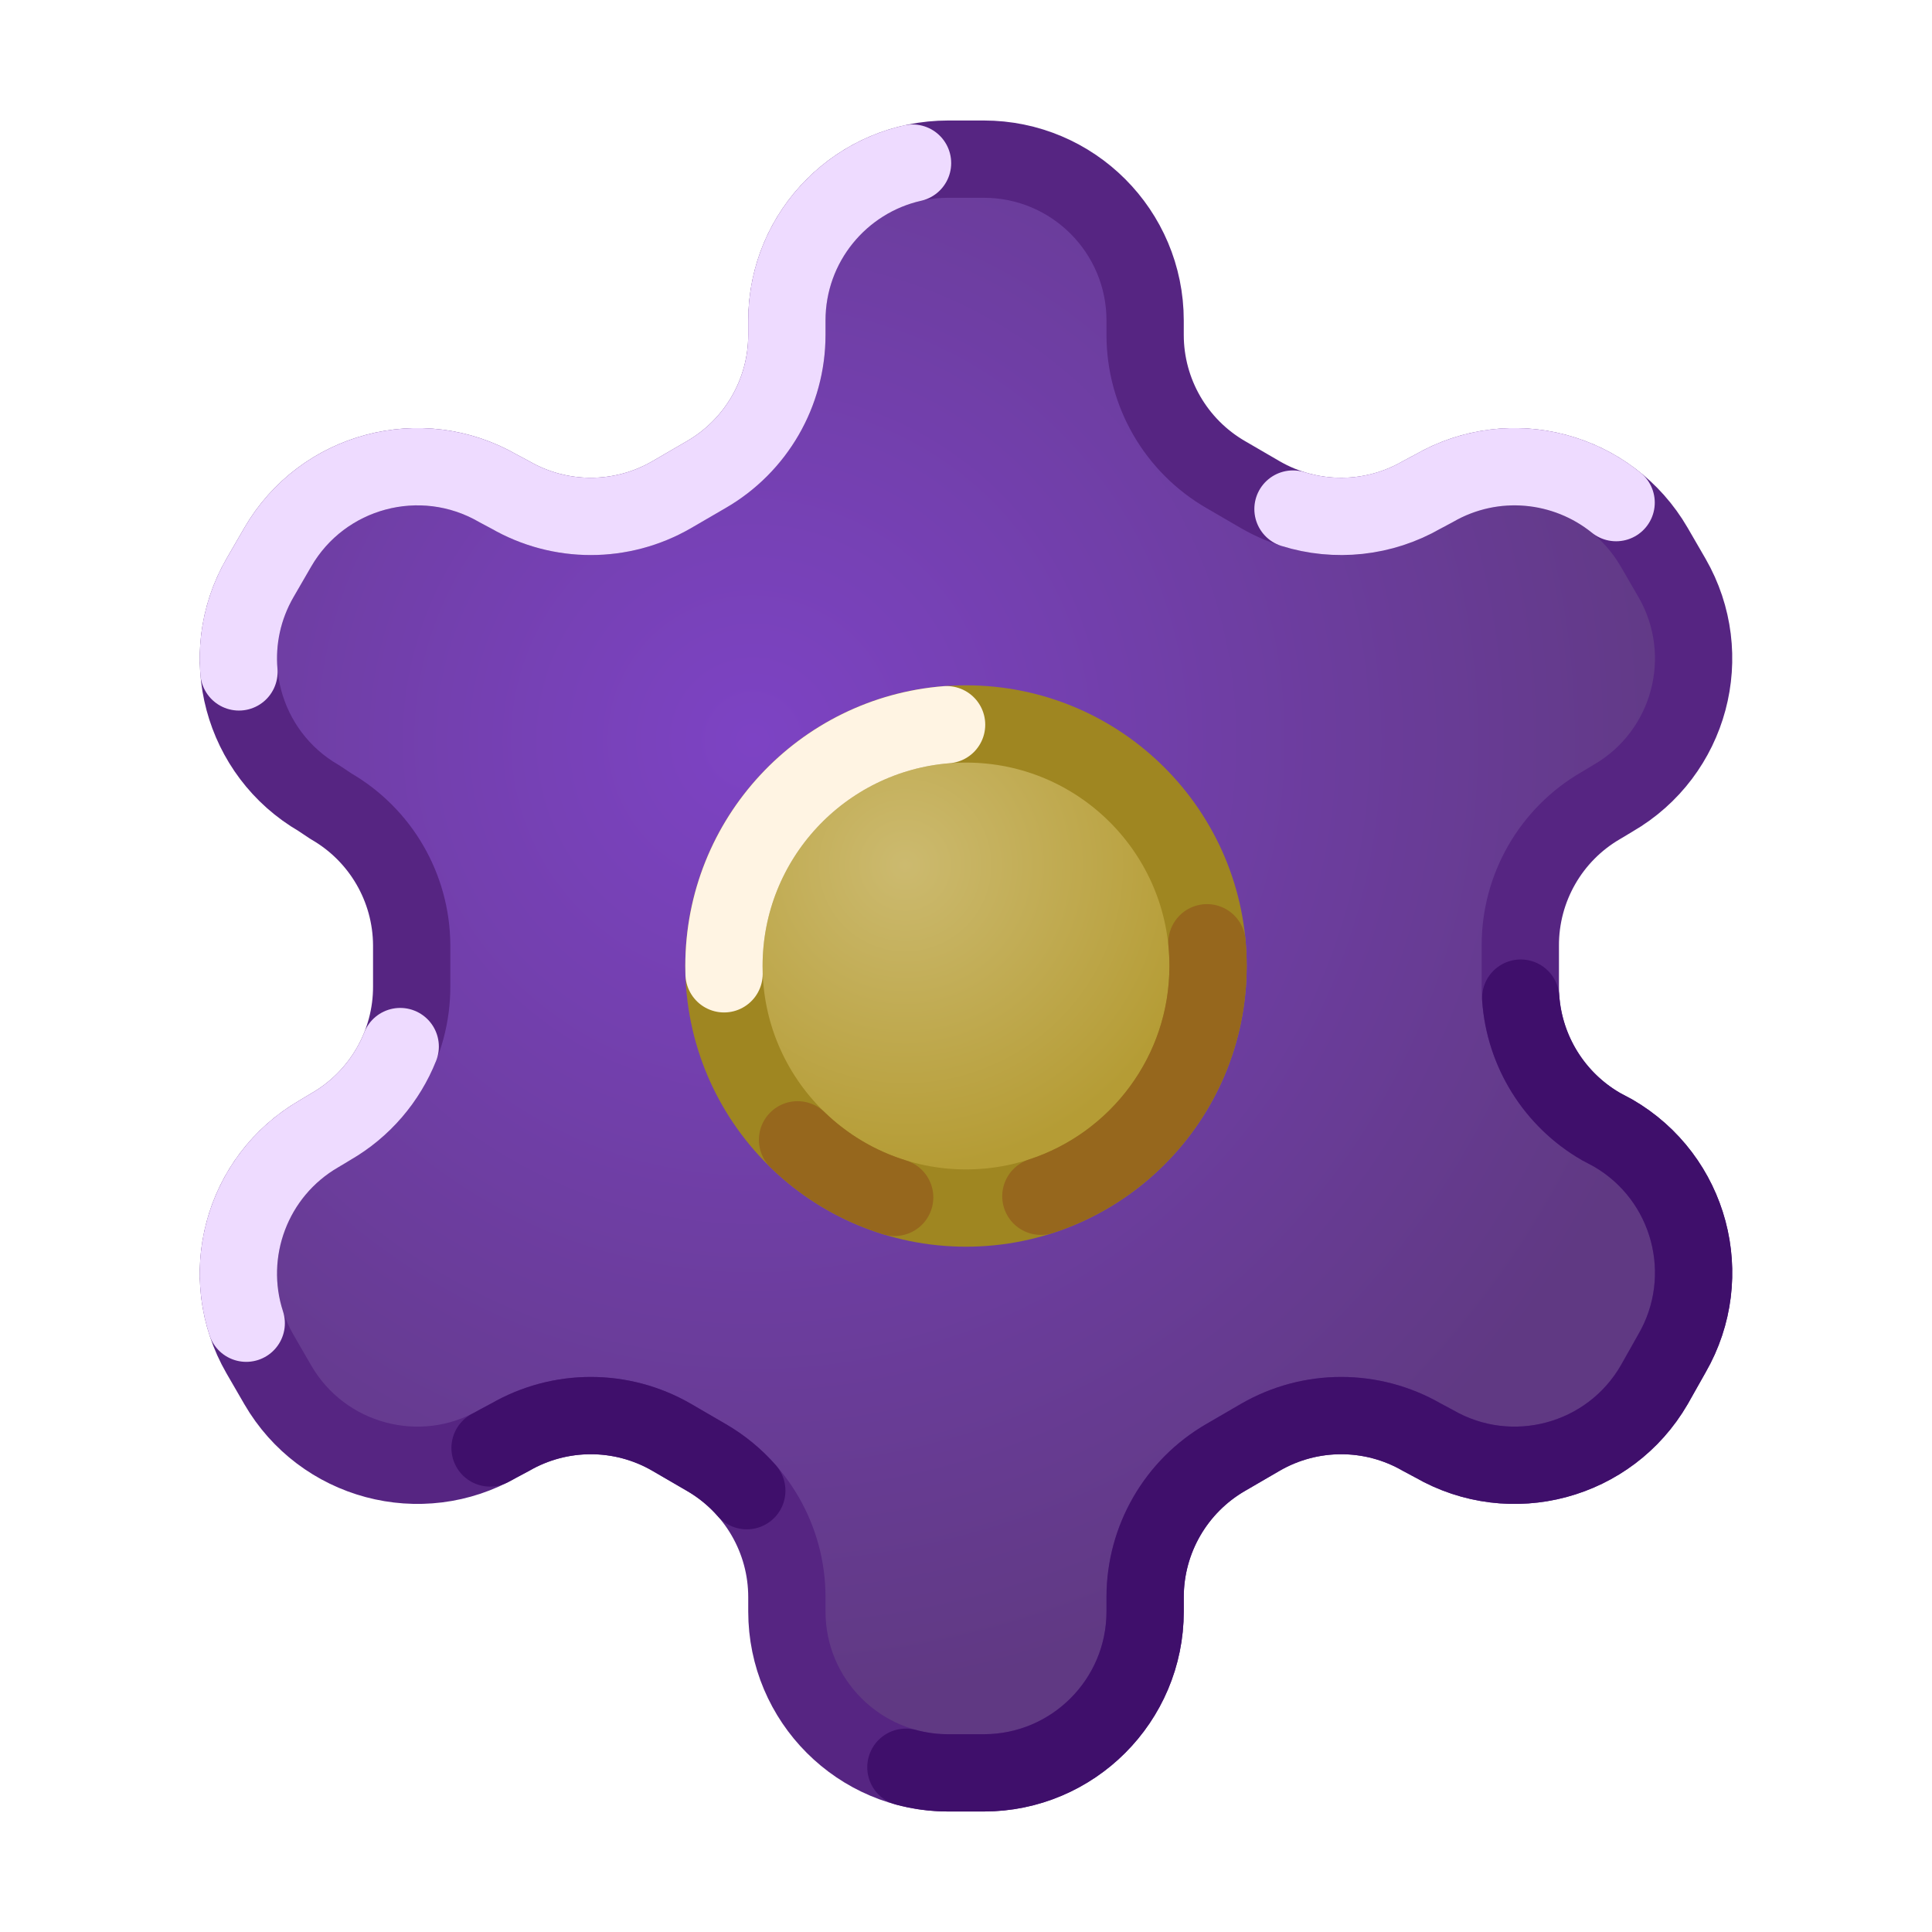
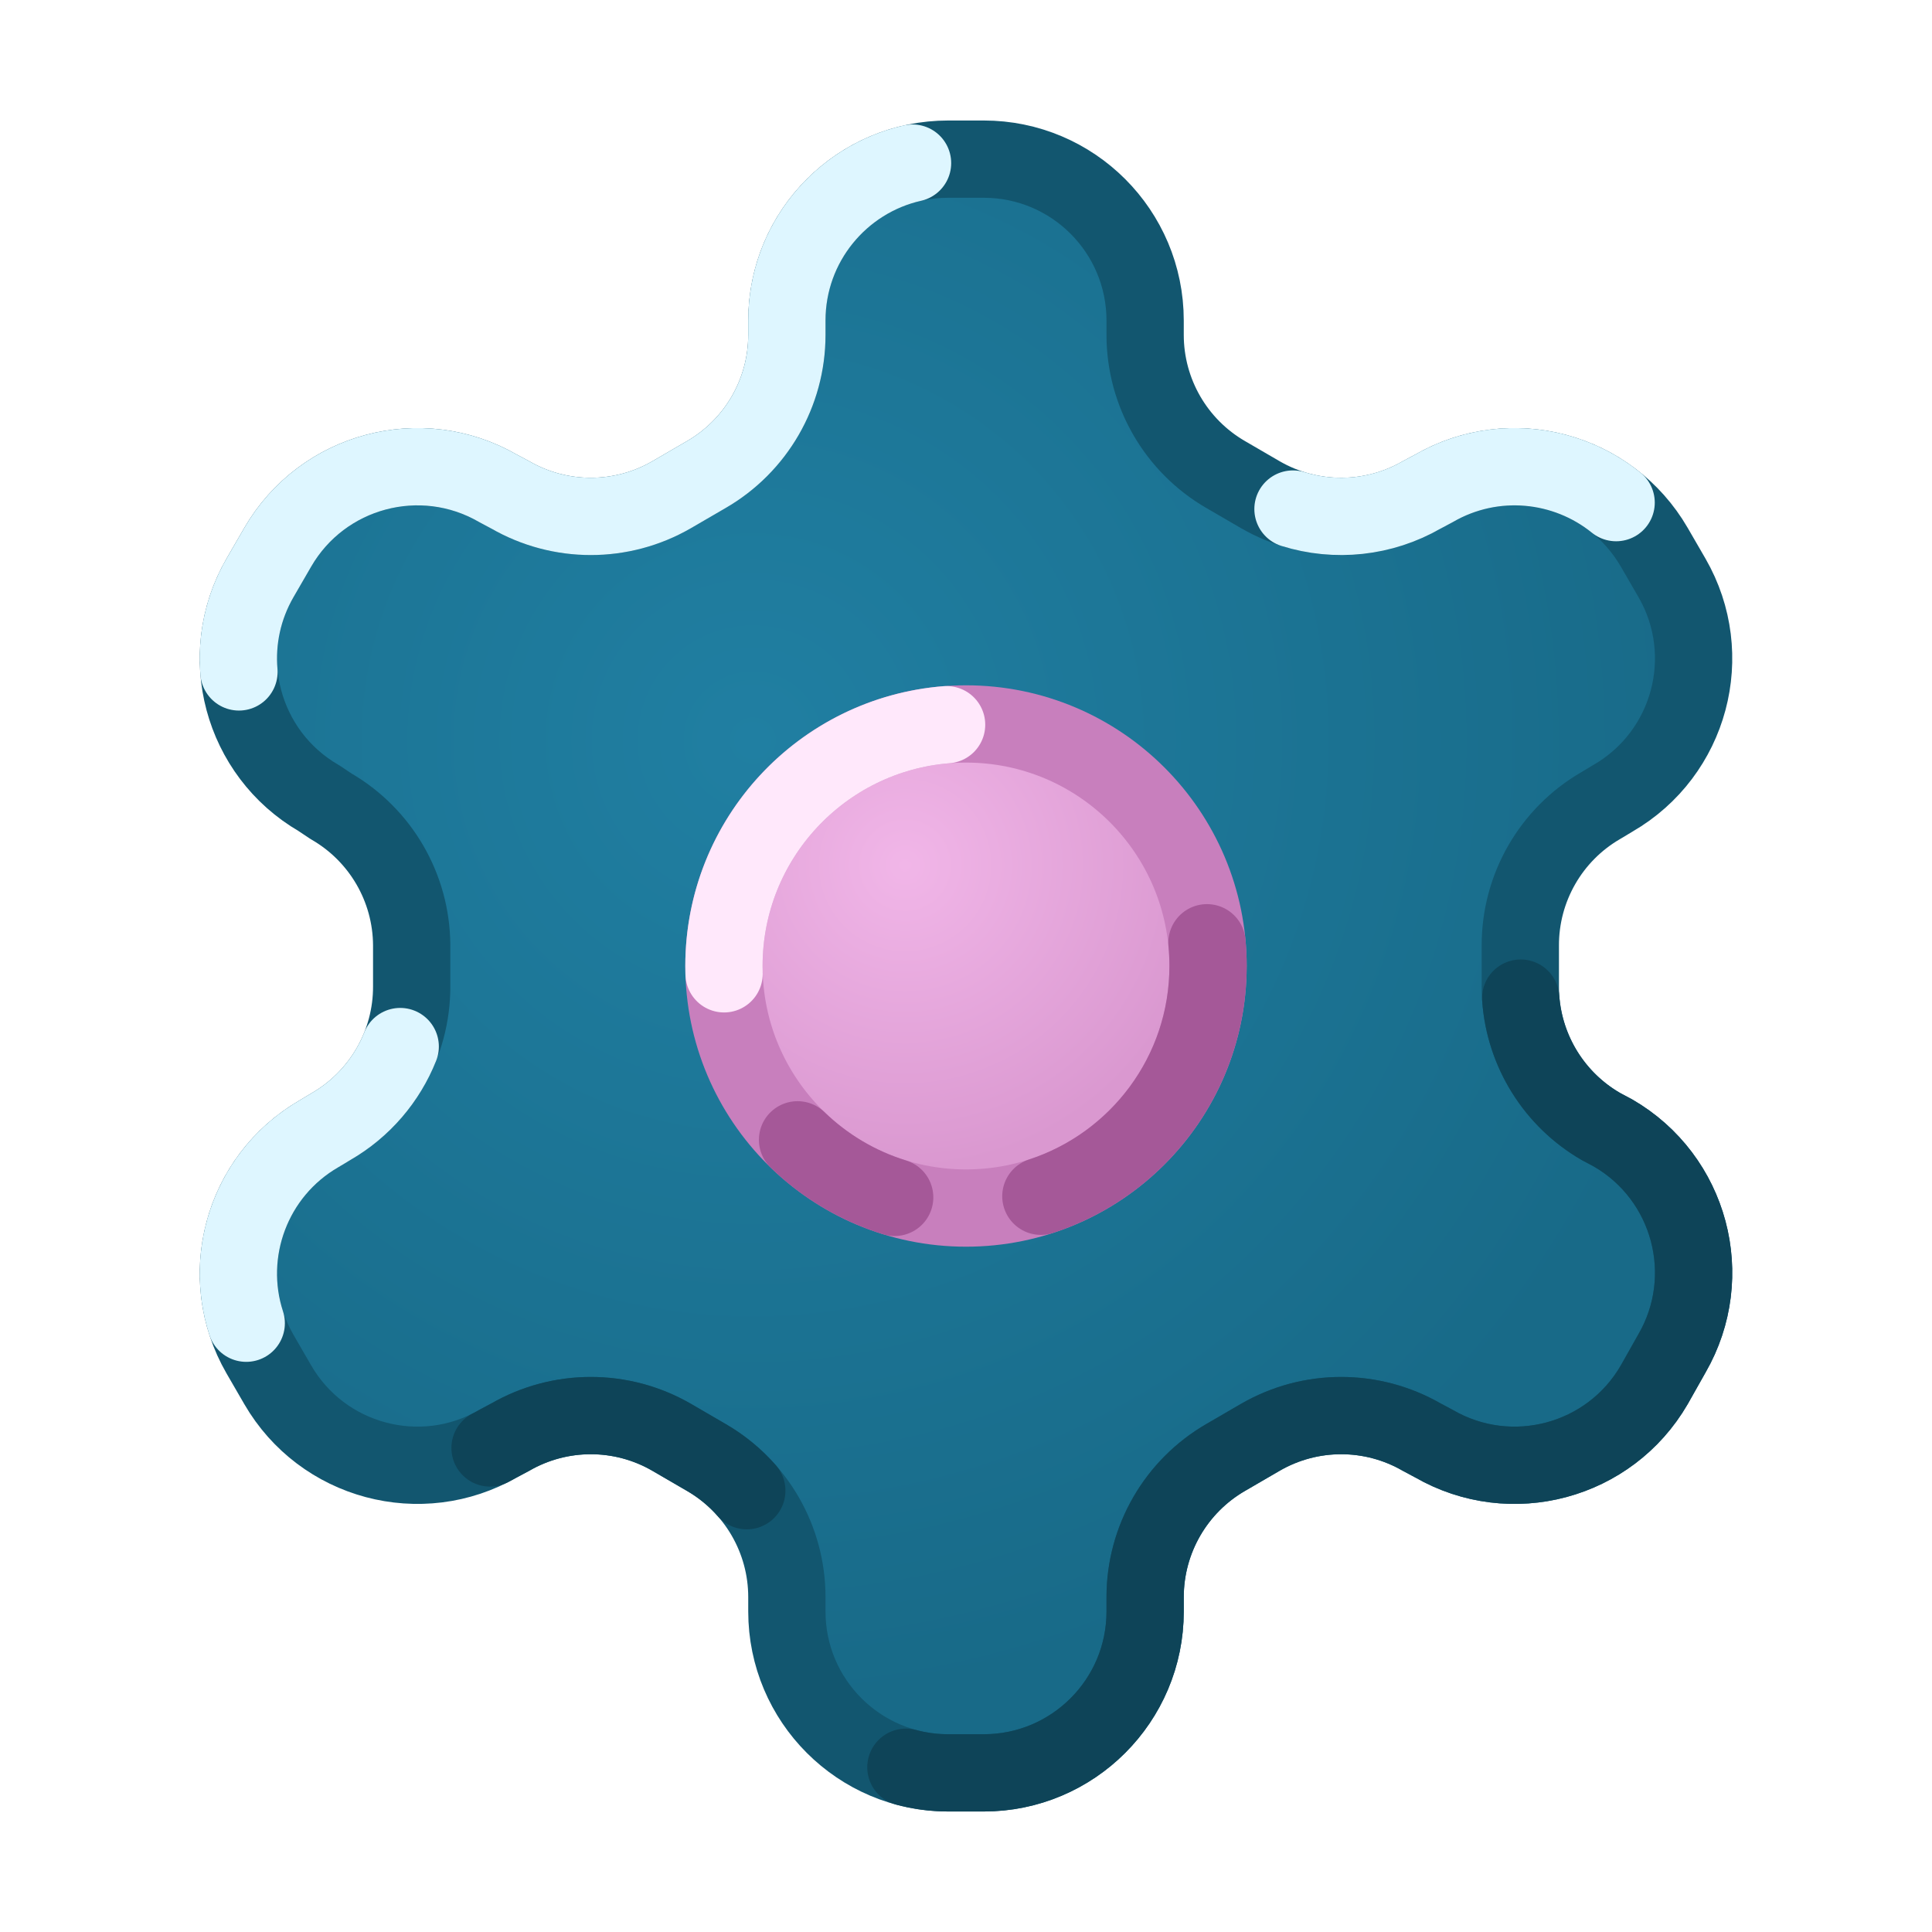
<svg xmlns="http://www.w3.org/2000/svg" width="250" height="250">
  <clipPath id="cl_3">
    <rect width="250" height="250" />
  </clipPath>
  <g clip-path="url(#cl_3)">
    <defs>
      <radialGradient id="gradient_0" gradientUnits="userSpaceOnUse" cx="-2.644" cy="-2.797" fx="-2.644" fy="-2.797" r="11.992" fr="0">
-         <stop offset="0" stop-color="#7D43C4" />
-         <stop offset="1" stop-color="#603983" />
+         <stop offset="0" stop-color="#207FA2" />
+         <stop offset="1" stop-color="#186A88" />
      </radialGradient>
    </defs>
    <path fill="url(#gradient_0)" transform="matrix(10.4408 0 0 10.4408 125 125)" d="M0.22 -10C0.22 -10 -0.22 -10 -0.22 -10C-1.325 -10 -2.22 -9.105 -2.22 -8C-2.22 -8 -2.22 -7.82 -2.22 -7.82C-2.221 -7.106 -2.602 -6.447 -3.22 -6.09C-3.22 -6.09 -3.65 -5.84 -3.65 -5.84C-4.269 -5.483 -5.031 -5.483 -5.65 -5.84C-5.65 -5.84 -5.8 -5.92 -5.8 -5.92C-6.756 -6.471 -7.977 -6.145 -8.53 -5.19C-8.53 -5.19 -8.75 -4.81 -8.75 -4.81C-9.301 -3.854 -8.975 -2.633 -8.02 -2.08C-8.02 -2.08 -7.87 -1.98 -7.87 -1.98C-7.255 -1.625 -6.874 -0.97 -6.87 -0.26C-6.87 -0.26 -6.87 0.25 -6.87 0.25C-6.867 0.967 -7.249 1.631 -7.87 1.99C-7.87 1.99 -8.02 2.08 -8.02 2.08C-8.975 2.633 -9.301 3.854 -8.75 4.81C-8.75 4.81 -8.53 5.19 -8.53 5.19C-7.977 6.145 -6.756 6.471 -5.8 5.92C-5.8 5.92 -5.65 5.84 -5.65 5.84C-5.031 5.483 -4.269 5.483 -3.65 5.84C-3.65 5.84 -3.22 6.09 -3.22 6.09C-2.602 6.447 -2.221 7.106 -2.22 7.82C-2.22 7.82 -2.22 8 -2.22 8C-2.22 9.105 -1.325 10 -0.22 10C-0.22 10 0.22 10 0.22 10C1.325 10 2.22 9.105 2.22 8C2.22 8 2.22 7.82 2.22 7.82C2.221 7.106 2.602 6.447 3.22 6.09C3.22 6.09 3.65 5.84 3.65 5.84C4.269 5.483 5.031 5.483 5.65 5.84C5.65 5.84 5.8 5.92 5.8 5.92C6.756 6.471 7.977 6.145 8.53 5.19C8.53 5.19 8.75 4.8 8.75 4.8C9.301 3.844 8.975 2.623 8.02 2.07C8.02 2.07 7.87 1.99 7.87 1.99C7.249 1.631 6.867 0.967 6.87 0.25C6.87 0.25 6.87 -0.25 6.87 -0.25C6.867 -0.967 7.249 -1.631 7.87 -1.99C7.87 -1.99 8.02 -2.08 8.02 -2.08C8.975 -2.633 9.301 -3.854 8.75 -4.81C8.75 -4.81 8.53 -5.19 8.53 -5.19C7.977 -6.145 6.756 -6.471 5.8 -5.92C5.8 -5.92 5.65 -5.84 5.65 -5.84C5.031 -5.483 4.269 -5.483 3.65 -5.84C3.65 -5.84 3.22 -6.09 3.22 -6.09C2.602 -6.447 2.221 -7.106 2.22 -7.82C2.22 -7.82 2.22 -8 2.22 -8C2.22 -9.105 1.325 -10 0.22 -10C0.22 -10 0.22 -10 0.22 -10Z" />
-     <path fill="none" stroke="#562582" stroke-width="10" stroke-linecap="round" stroke-linejoin="round" d="M127.297 20.592C127.297 20.592 122.703 20.592 122.703 20.592C111.17 20.592 101.821 29.941 101.821 41.474C101.821 41.474 101.821 43.353 101.821 43.353C101.814 50.806 97.835 57.689 91.381 61.416C91.381 61.416 86.891 64.026 86.891 64.026C80.43 67.756 72.47 67.756 66.01 64.026C66.01 64.026 64.444 63.191 64.444 63.191C54.466 57.435 41.713 60.846 35.94 70.812C35.94 70.812 33.643 74.78 33.643 74.78C27.888 84.757 31.298 97.51 41.265 103.283C41.265 103.283 42.831 104.327 42.831 104.327C49.253 108.035 53.227 114.87 53.272 122.285C53.272 122.285 53.272 127.61 53.272 127.61C53.302 135.1 49.318 142.032 42.831 145.777C42.831 145.777 41.265 146.717 41.265 146.717C31.298 152.49 27.888 165.243 33.643 175.22C33.643 175.22 35.94 179.188 35.94 179.188C41.713 189.155 54.466 192.565 64.444 186.809C64.444 186.809 66.01 185.974 66.01 185.974C72.47 182.244 80.43 182.244 86.891 185.974C86.891 185.974 91.381 188.584 91.381 188.584C97.835 192.311 101.814 199.194 101.821 206.647C101.821 206.647 101.821 208.526 101.821 208.526C101.821 220.059 111.17 229.408 122.703 229.408C122.703 229.408 127.297 229.408 127.297 229.408C138.83 229.408 148.179 220.059 148.179 208.526C148.179 208.526 148.179 206.647 148.179 206.647C148.186 199.194 152.165 192.311 158.619 188.584C158.619 188.584 163.109 185.974 163.109 185.974C169.57 182.244 177.53 182.244 183.99 185.974C183.99 185.974 185.557 186.809 185.557 186.809C195.534 192.565 208.287 189.155 214.06 179.188C214.06 179.188 216.357 175.116 216.357 175.116C222.112 165.139 218.702 152.385 208.735 146.612C208.735 146.612 207.169 145.777 207.169 145.777C200.682 142.032 196.698 135.1 196.728 127.61C196.728 127.61 196.728 122.39 196.728 122.39C196.698 114.9 200.682 107.968 207.169 104.223C207.169 104.223 208.735 103.283 208.735 103.283C218.702 97.51 222.112 84.757 216.357 74.78C216.357 74.78 214.06 70.812 214.06 70.812C208.287 60.846 195.534 57.435 185.557 63.191C185.557 63.191 183.99 64.026 183.99 64.026C177.53 67.756 169.57 67.756 163.109 64.026C163.109 64.026 158.619 61.416 158.619 61.416C152.165 57.689 148.186 50.806 148.179 43.353C148.179 43.353 148.179 41.474 148.179 41.474C148.179 29.941 138.83 20.592 127.297 20.592C127.297 20.592 127.297 20.592 127.297 20.592Z" />
-     <path fill="none" stroke="#3F0F6B" stroke-width="10" stroke-linecap="round" stroke-linejoin="round" d="M117.223 228.681C118.969 229.155 120.807 229.408 122.703 229.408C122.703 229.408 127.297 229.408 127.297 229.408C138.83 229.408 148.179 220.059 148.179 208.526C148.179 208.526 148.179 206.647 148.179 206.647C148.186 199.194 152.165 192.311 158.619 188.584C158.619 188.584 163.109 185.974 163.109 185.974C169.57 182.244 177.53 182.244 183.99 185.974C183.99 185.974 185.557 186.809 185.557 186.809C195.534 192.565 208.287 189.155 214.06 179.188C214.06 179.188 216.357 175.116 216.357 175.116C222.112 165.139 218.702 152.385 208.735 146.612C208.735 146.612 207.169 145.777 207.169 145.777C201.131 142.291 197.261 136.043 196.779 129.155" />
-     <path fill="none" stroke="#3F0F6B" stroke-width="10" stroke-linecap="round" stroke-linejoin="round" d="M63.413 187.366C63.76 187.191 64.103 187.006 64.444 186.809C64.444 186.809 66.01 185.974 66.01 185.974C72.47 182.244 80.43 182.244 86.891 185.974C86.891 185.974 91.381 188.584 91.381 188.584C93.386 189.742 95.153 191.205 96.635 192.895" />
-     <path fill="none" stroke="#EEDBFF" stroke-width="10" stroke-linecap="round" stroke-linejoin="round" d="M118.083 21.105C108.773 23.208 101.821 31.529 101.821 41.474C101.821 41.474 101.821 43.353 101.821 43.353C101.814 50.806 97.835 57.689 91.381 61.416C91.381 61.416 86.891 64.026 86.891 64.026C80.43 67.756 72.47 67.756 66.01 64.026C66.01 64.026 64.444 63.191 64.444 63.191C54.466 57.435 41.713 60.846 35.94 70.812C35.94 70.812 33.643 74.78 33.643 74.78C31.434 78.61 30.575 82.849 30.92 86.946" />
-     <path fill="none" stroke="#EEDBFF" stroke-width="10" stroke-linecap="round" stroke-linejoin="round" d="M209.126 65.039C202.604 59.766 193.254 58.75 185.557 63.191C185.557 63.191 183.99 64.026 183.99 64.026C178.875 66.979 172.819 67.594 167.312 65.871" />
-     <path fill="none" stroke="#EEDBFF" stroke-width="10" stroke-linecap="round" stroke-linejoin="round" d="M51.788 135.425C50.077 139.715 46.962 143.392 42.831 145.777C42.831 145.777 41.265 146.717 41.265 146.717C32.59 151.742 28.882 162.055 31.862 171.223" />
+     <path fill="none" stroke="#12566F" stroke-width="10" stroke-linecap="round" stroke-linejoin="round" d="M127.297 20.592C127.297 20.592 122.703 20.592 122.703 20.592C111.17 20.592 101.821 29.941 101.821 41.474C101.821 41.474 101.821 43.353 101.821 43.353C101.814 50.806 97.835 57.689 91.381 61.416C91.381 61.416 86.891 64.026 86.891 64.026C80.43 67.756 72.47 67.756 66.01 64.026C66.01 64.026 64.444 63.191 64.444 63.191C54.466 57.435 41.713 60.846 35.94 70.812C35.94 70.812 33.643 74.78 33.643 74.78C27.888 84.757 31.298 97.51 41.265 103.283C41.265 103.283 42.831 104.327 42.831 104.327C49.253 108.035 53.227 114.87 53.272 122.285C53.272 122.285 53.272 127.61 53.272 127.61C53.302 135.1 49.318 142.032 42.831 145.777C42.831 145.777 41.265 146.717 41.265 146.717C31.298 152.49 27.888 165.243 33.643 175.22C33.643 175.22 35.94 179.188 35.94 179.188C41.713 189.155 54.466 192.565 64.444 186.809C64.444 186.809 66.01 185.974 66.01 185.974C72.47 182.244 80.43 182.244 86.891 185.974C86.891 185.974 91.381 188.584 91.381 188.584C97.835 192.311 101.814 199.194 101.821 206.647C101.821 206.647 101.821 208.526 101.821 208.526C101.821 220.059 111.17 229.408 122.703 229.408C122.703 229.408 127.297 229.408 127.297 229.408C138.83 229.408 148.179 220.059 148.179 208.526C148.179 208.526 148.179 206.647 148.179 206.647C148.186 199.194 152.165 192.311 158.619 188.584C158.619 188.584 163.109 185.974 163.109 185.974C169.57 182.244 177.53 182.244 183.99 185.974C183.99 185.974 185.557 186.809 185.557 186.809C195.534 192.565 208.287 189.155 214.06 179.188C214.06 179.188 216.357 175.116 216.357 175.116C222.112 165.139 218.702 152.385 208.735 146.612C208.735 146.612 207.169 145.777 207.169 145.777C200.682 142.032 196.698 135.1 196.728 127.61C196.728 127.61 196.728 122.39 196.728 122.39C196.698 114.9 200.682 107.968 207.169 104.223C207.169 104.223 208.735 103.283 208.735 103.283C218.702 97.51 222.112 84.757 216.357 74.78C216.357 74.78 214.06 70.812 214.06 70.812C208.287 60.846 195.534 57.435 185.557 63.191C185.557 63.191 183.99 64.026 183.99 64.026C177.53 67.756 169.57 67.756 163.109 64.026C163.109 64.026 158.619 61.416 158.619 61.416C152.165 57.689 148.186 50.806 148.179 43.353C148.179 43.353 148.179 41.474 148.179 41.474C148.179 29.941 138.83 20.592 127.297 20.592C127.297 20.592 127.297 20.592 127.297 20.592Z" />
+     <path fill="none" stroke="#0E4458" stroke-width="10" stroke-linecap="round" stroke-linejoin="round" d="M117.223 228.681C118.969 229.155 120.807 229.408 122.703 229.408C122.703 229.408 127.297 229.408 127.297 229.408C138.83 229.408 148.179 220.059 148.179 208.526C148.179 208.526 148.179 206.647 148.179 206.647C148.186 199.194 152.165 192.311 158.619 188.584C158.619 188.584 163.109 185.974 163.109 185.974C169.57 182.244 177.53 182.244 183.99 185.974C183.99 185.974 185.557 186.809 185.557 186.809C195.534 192.565 208.287 189.155 214.06 179.188C214.06 179.188 216.357 175.116 216.357 175.116C222.112 165.139 218.702 152.385 208.735 146.612C208.735 146.612 207.169 145.777 207.169 145.777C201.131 142.291 197.261 136.043 196.779 129.155" />
+     <path fill="none" stroke="#0E4458" stroke-width="10" stroke-linecap="round" stroke-linejoin="round" d="M63.413 187.366C63.76 187.191 64.103 187.006 64.444 186.809C64.444 186.809 66.01 185.974 66.01 185.974C72.47 182.244 80.43 182.244 86.891 185.974C86.891 185.974 91.381 188.584 91.381 188.584C93.386 189.742 95.153 191.205 96.635 192.895" />
+     <path fill="none" stroke="#DEF6FF" stroke-width="10" stroke-linecap="round" stroke-linejoin="round" d="M118.083 21.105C108.773 23.208 101.821 31.529 101.821 41.474C101.821 41.474 101.821 43.353 101.821 43.353C101.814 50.806 97.835 57.689 91.381 61.416C91.381 61.416 86.891 64.026 86.891 64.026C80.43 67.756 72.47 67.756 66.01 64.026C66.01 64.026 64.444 63.191 64.444 63.191C54.466 57.435 41.713 60.846 35.94 70.812C35.94 70.812 33.643 74.78 33.643 74.78C31.434 78.61 30.575 82.849 30.92 86.946" />
+     <path fill="none" stroke="#DEF6FF" stroke-width="10" stroke-linecap="round" stroke-linejoin="round" d="M209.126 65.039C202.604 59.766 193.254 58.75 185.557 63.191C185.557 63.191 183.99 64.026 183.99 64.026C178.875 66.979 172.819 67.594 167.312 65.871" />
+     <path fill="none" stroke="#DEF6FF" stroke-width="10" stroke-linecap="round" stroke-linejoin="round" d="M51.788 135.425C50.077 139.715 46.962 143.392 42.831 145.777C42.831 145.777 41.265 146.717 41.265 146.717C32.59 151.742 28.882 162.055 31.862 171.223" />
    <clipPath id="cl_4">
      <path d="M127.297 20.592C127.297 20.592 122.703 20.592 122.703 20.592C111.17 20.592 101.821 29.941 101.821 41.474C101.821 41.474 101.821 43.353 101.821 43.353C101.814 50.806 97.835 57.689 91.381 61.416C91.381 61.416 86.891 64.026 86.891 64.026C80.43 67.756 72.47 67.756 66.01 64.026C66.01 64.026 64.444 63.191 64.444 63.191C54.466 57.435 41.713 60.846 35.94 70.812C35.94 70.812 33.643 74.78 33.643 74.78C27.888 84.757 31.298 97.51 41.265 103.283C41.265 103.283 42.831 104.327 42.831 104.327C49.253 108.035 53.227 114.87 53.272 122.285C53.272 122.285 53.272 127.61 53.272 127.61C53.302 135.1 49.318 142.032 42.831 145.777C42.831 145.777 41.265 146.717 41.265 146.717C31.298 152.49 27.888 165.243 33.643 175.22C33.643 175.22 35.94 179.188 35.94 179.188C41.713 189.155 54.466 192.565 64.444 186.809C64.444 186.809 66.01 185.974 66.01 185.974C72.47 182.244 80.43 182.244 86.891 185.974C86.891 185.974 91.381 188.584 91.381 188.584C97.835 192.311 101.814 199.194 101.821 206.647C101.821 206.647 101.821 208.526 101.821 208.526C101.821 220.059 111.17 229.408 122.703 229.408C122.703 229.408 127.297 229.408 127.297 229.408C138.83 229.408 148.179 220.059 148.179 208.526C148.179 208.526 148.179 206.647 148.179 206.647C148.186 199.194 152.165 192.311 158.619 188.584C158.619 188.584 163.109 185.974 163.109 185.974C169.57 182.244 177.53 182.244 183.99 185.974C183.99 185.974 185.557 186.809 185.557 186.809C195.534 192.565 208.287 189.155 214.06 179.188C214.06 179.188 216.357 175.116 216.357 175.116C222.112 165.139 218.702 152.385 208.735 146.612C208.735 146.612 207.169 145.777 207.169 145.777C200.682 142.032 196.698 135.1 196.728 127.61C196.728 127.61 196.728 122.39 196.728 122.39C196.698 114.9 200.682 107.968 207.169 104.223C207.169 104.223 208.735 103.283 208.735 103.283C218.702 97.51 222.112 84.757 216.357 74.78C216.357 74.78 214.06 70.812 214.06 70.812C208.287 60.846 195.534 57.435 185.557 63.191C185.557 63.191 183.99 64.026 183.99 64.026C177.53 67.756 169.57 67.756 163.109 64.026C163.109 64.026 158.619 61.416 158.619 61.416C152.165 57.689 148.186 50.806 148.179 43.353C148.179 43.353 148.179 41.474 148.179 41.474C148.179 29.941 138.83 20.592 127.297 20.592C127.297 20.592 127.297 20.592 127.297 20.592Z" />
    </clipPath>
    <g clip-path="url(#cl_4)">
      <path fill="#D3A8FF" fill-opacity="0.2" transform="translate(-75.7999 117.097)" d="M0 -3.8743e-06L187.291 -187.291L239.617 -187.291L0 52.326L0 -3.8743e-06Z" />
    </g>
    <defs>
      <radialGradient id="gradient_1" gradientUnits="userSpaceOnUse" cx="-0.755" cy="-1.25" fx="-0.755" fy="-1.25" r="3.771" fr="0">
-         <stop offset="0" stop-color="#CCBA6F" />
-         <stop offset="1" stop-color="#B59C35" />
+         <stop offset="0" stop-color="#F1B6E8" />
+         <stop offset="1" stop-color="#DA98D0" />
      </radialGradient>
    </defs>
    <path fill="url(#gradient_1)" transform="matrix(10.4408 0 0 10.4408 125 125)" d="M0 -3C1.657 -3 3 -1.657 3 9.53674e-07C3 1.657 1.657 3 0 3C-1.657 3 -3 1.657 -3 9.53674e-07C-3 -1.657 -1.657 -3 0 -3Z" />
-     <path fill="none" stroke="#9F8621" stroke-width="10" stroke-linecap="round" stroke-linejoin="round" d="M125 93.678C142.299 93.678 156.322 107.701 156.322 125C156.322 142.299 142.299 156.322 125 156.322C107.701 156.322 93.678 142.299 93.678 125C93.678 107.701 107.701 93.678 125 93.678Z" />
-     <path fill="none" stroke="#96671D" stroke-width="10" stroke-linecap="round" stroke-linejoin="round" d="M156.18 121.993C156.274 122.982 156.322 123.986 156.322 125C156.322 138.917 147.245 150.715 134.688 154.795" />
-     <path fill="none" stroke="#96671D" stroke-width="10" stroke-linecap="round" stroke-linejoin="round" d="M115.771 154.94C110.993 153.469 106.703 150.886 103.202 147.493" />
-     <path fill="none" stroke="#FFF4E3" stroke-width="10" stroke-linecap="round" stroke-linejoin="round" d="M93.694 126.011C93.683 125.675 93.678 125.338 93.678 125C93.678 108.547 106.364 95.056 122.489 93.777" />
+     <path fill="none" stroke="#C87FBD" stroke-width="10" stroke-linecap="round" stroke-linejoin="round" d="M125 93.678C142.299 93.678 156.322 107.701 156.322 125C156.322 142.299 142.299 156.322 125 156.322C107.701 156.322 93.678 142.299 93.678 125C93.678 107.701 107.701 93.678 125 93.678Z" />
+     <path fill="none" stroke="#A55898" stroke-width="10" stroke-linecap="round" stroke-linejoin="round" d="M156.18 121.993C156.274 122.982 156.322 123.986 156.322 125C156.322 138.917 147.245 150.715 134.688 154.795" />
+     <path fill="none" stroke="#A55898" stroke-width="10" stroke-linecap="round" stroke-linejoin="round" d="M115.771 154.94C110.993 153.469 106.703 150.886 103.202 147.493" />
+     <path fill="none" stroke="#FFE8FB" stroke-width="10" stroke-linecap="round" stroke-linejoin="round" d="M93.694 126.011C93.683 125.675 93.678 125.338 93.678 125C93.678 108.547 106.364 95.056 122.489 93.777" />
  </g>
</svg>
